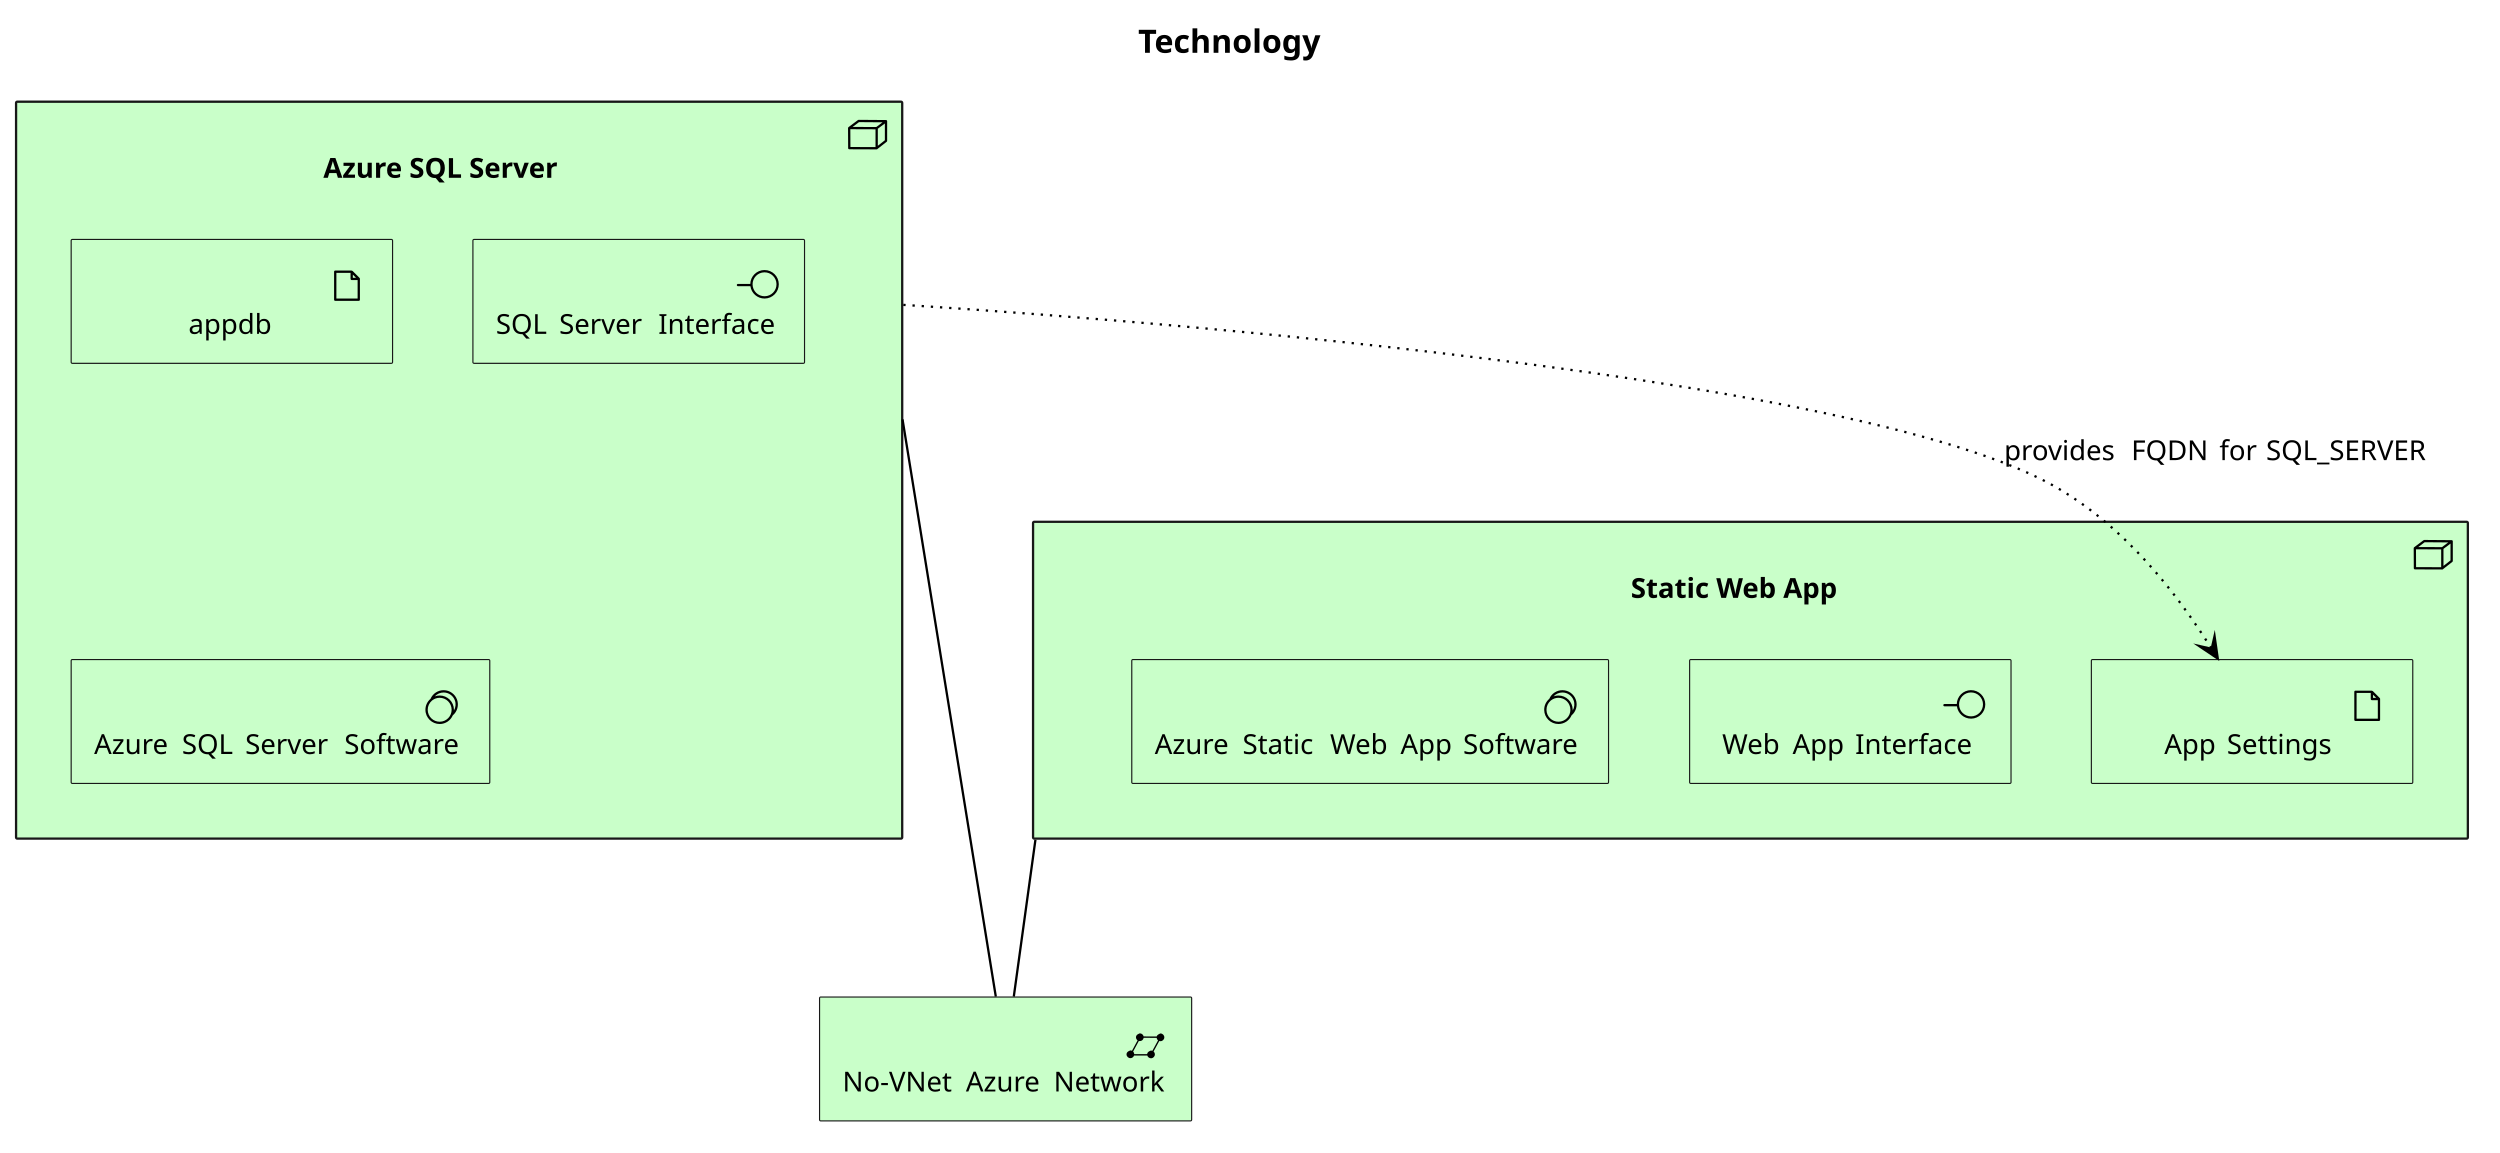
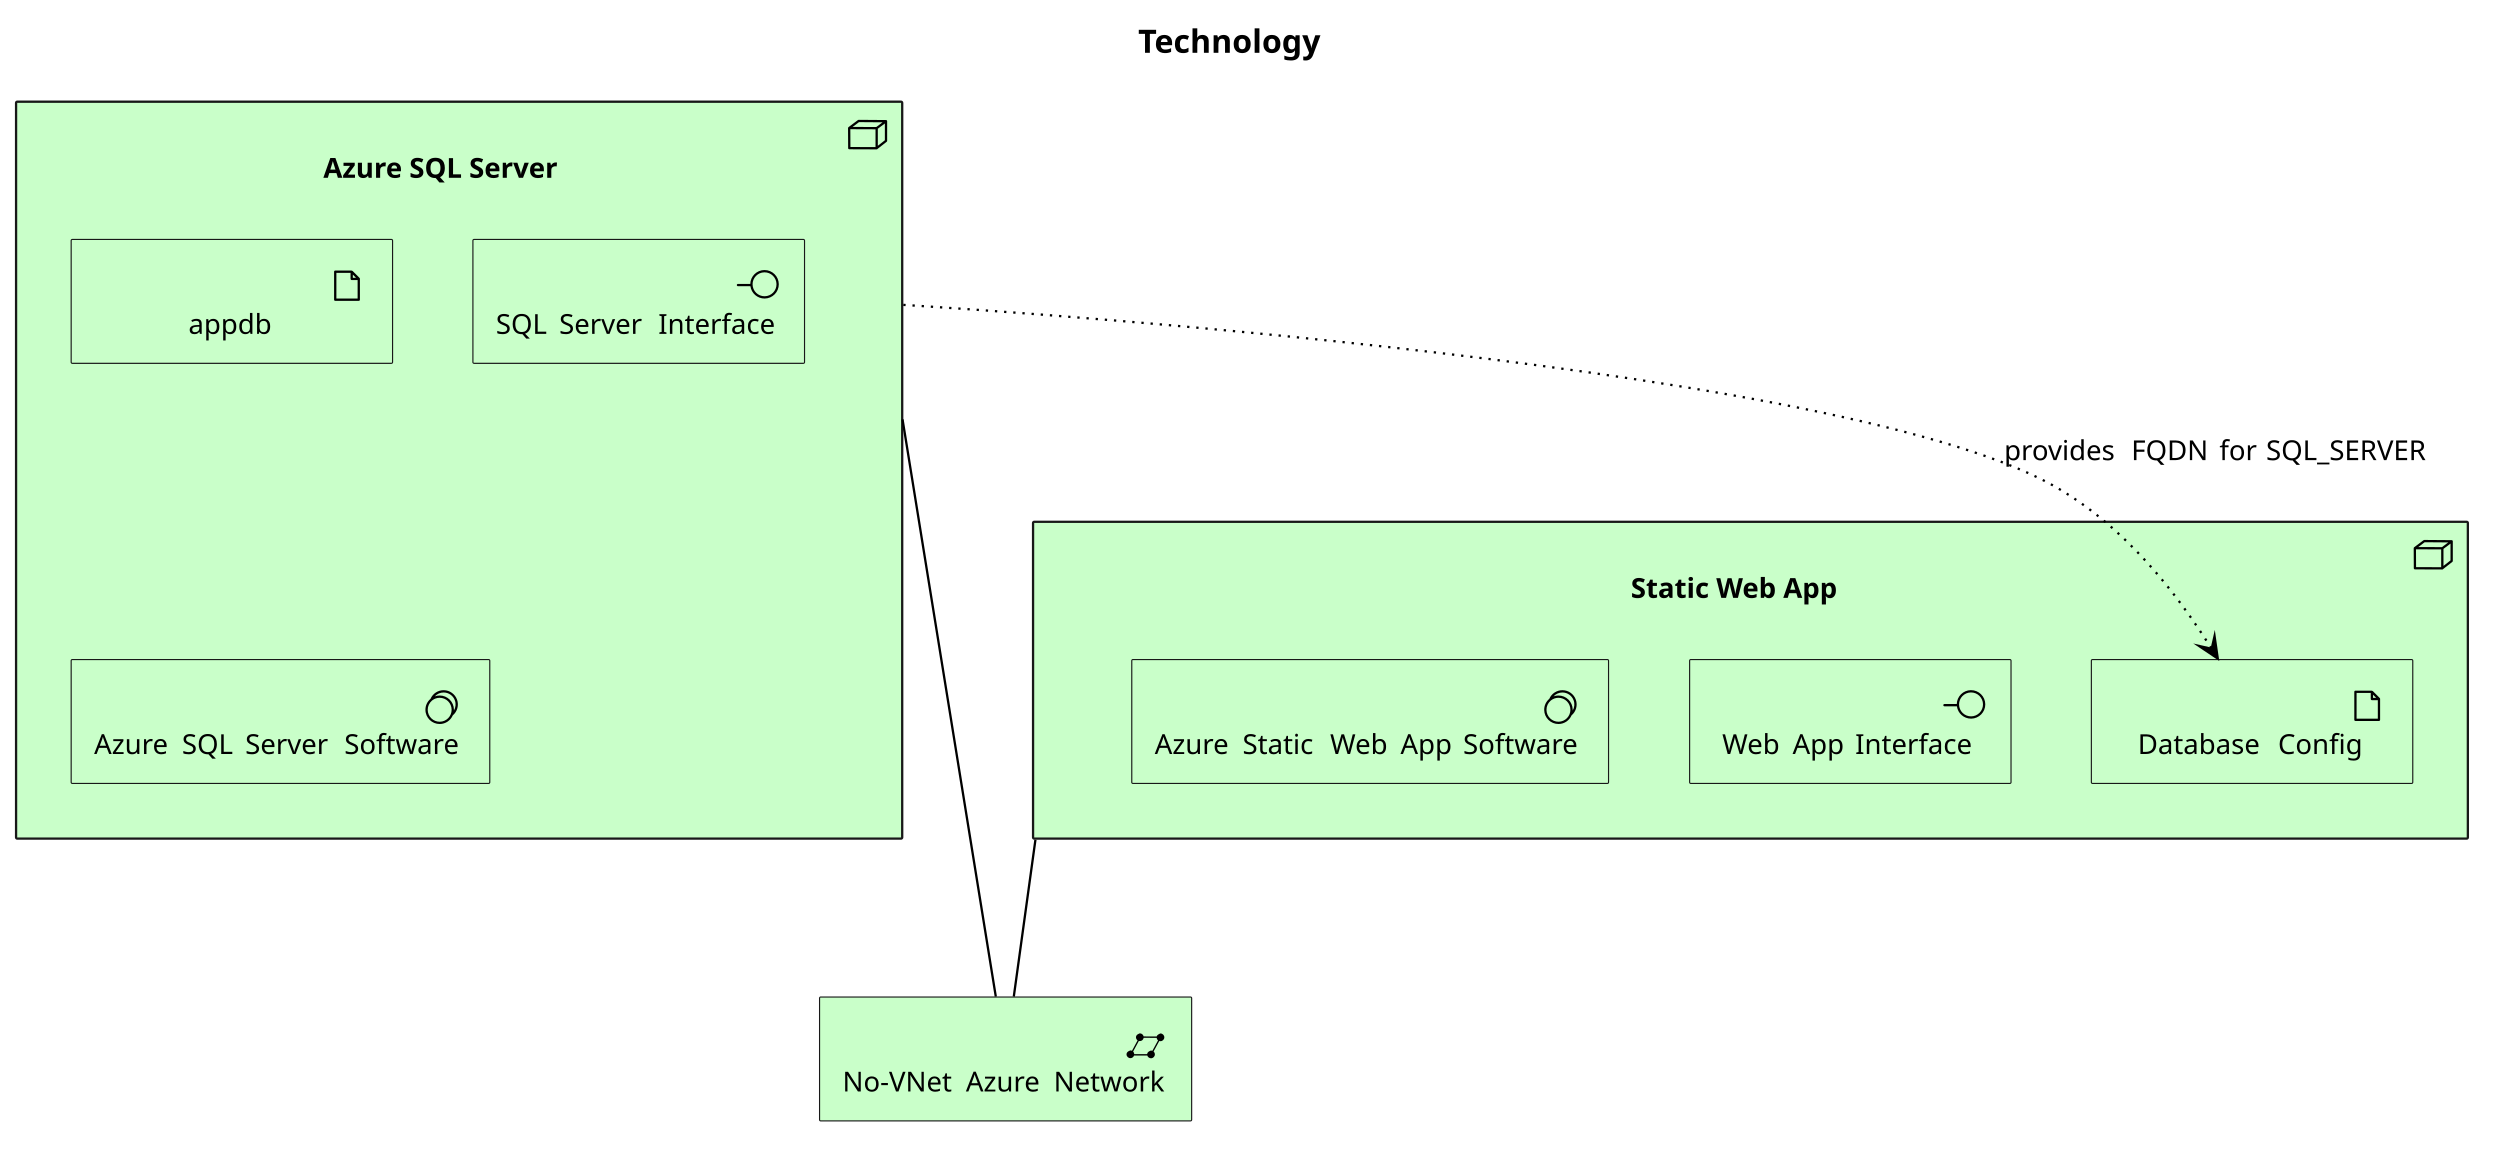
<svg xmlns="http://www.w3.org/2000/svg" version="1.1" data-diagram-type="DESCRIPTION" style="width:1089px;height:502px;background:#FFFFFF;" width="1089px" height="502px" viewBox="0 0 1089 502" zoomAndPan="magnify" preserveAspectRatio="none" contentStyleType="text/css">
  <defs />
  <g font-family="sans-serif" lengthAdjust="spacing">
    <g class="title" data-source-line="3">
      <text x="495.77" y="22.995" fill="#000" font-size="14" textLength="90.46" font-weight="700">Technology</text>
    </g>
    <g class="cluster" data-qualified-name="e_id3db5d26be8ff56" id="ent0001" data-source-line="203">
      <rect x="450" y="227.297" width="625" height="138" fill="#C9FFC9" style="stroke:#181818;stroke-width:1;" rx="0.5" ry="0.5" />
      <path d="M1056.023,235.197 A0.5,0.5 0 0 0 1055.719,235.296 L1051.618,238.371 L1051.603,238.382 L1051.604,238.383 A0.5,0.5 0 0 0 1051.402,238.785 L1051.449,247.533 A0.5,0.5 0 0 0 1051.947,248.029 L1063.874,248.076 A0.5,0.5 0 0 0 1064.31,247.824 L1068.253,244.744 A0.5,0.5 0 0 0 1068.445,244.349 L1068.445,235.789 A0.5,0.5 0 0 0 1067.948,235.288 M1056.183,236.197 L1066.457,236.277 L1063.713,238.329 L1053.396,238.288 M1067.445,236.788 L1067.445,244.105 L1064.377,246.504 L1064.377,239.079 M1052.404,239.284 L1063.376,239.328 L1063.376,247.074 L1052.446,247.031" fill="#000" />
      <text x="710.387" y="260.436" fill="#000" font-size="12" textLength="104.227" font-weight="700" font-family="Verdana">Static Web App</text>
    </g>
    <g class="cluster" data-qualified-name="e_idd447595fb73a5f" id="ent0005" data-source-line="203">
      <rect x="7" y="44.297" width="386" height="321" fill="#C9FFC9" style="stroke:#181818;stroke-width:1;" rx="0.5" ry="0.5" />
      <path d="M374.023,52.197 A0.5,0.5 0 0 0 373.719,52.296 L369.618,55.371 L369.603,55.382 L369.604,55.383 A0.5,0.5 0 0 0 369.402,55.785 L369.449,64.533 A0.5,0.5 0 0 0 369.947,65.029 L381.874,65.076 A0.5,0.5 0 0 0 382.31,64.824 L386.253,61.744 A0.5,0.5 0 0 0 386.445,61.349 L386.445,52.789 A0.5,0.5 0 0 0 385.948,52.288 M374.183,53.197 L384.457,53.277 L381.713,55.329 L371.396,55.288 M385.445,53.788 L385.445,61.105 L382.377,63.504 L382.377,56.079 M370.404,56.284 L381.376,56.328 L381.376,64.074 L370.446,64.031" fill="#000" />
      <text x="140.853" y="77.436" fill="#000" font-size="12" textLength="118.295" font-weight="700" font-family="Verdana">Azure SQL Server</text>
    </g>
    <g class="entity" data-qualified-name="e_id3db5d26be8ff56.e_id1ee4629338065d" id="ent0002" data-source-line="247">
      <rect x="911" y="287.297" width="140" height="53.969" fill="#C9FFC9" style="stroke:#181818;stroke-width:0.5;" rx="0.5" ry="0.5" />
      <path d="M1026.03,300.847 A0.5,0.5 0 0 0 1025.53,301.347 L1025.53,313.556 A0.5,0.5 0 0 0 1026.03,314.056 L1036.278,314.056 A0.5,0.5 0 0 0 1036.778,313.556 L1036.778,304.429 A0.5,0.5 0 0 0 1036.631,304.076 L1033.552,300.994 A0.5,0.5 0 0 0 1033.424,300.968 A0.5,0.5 0 0 0 1033.131,300.847 M1026.53,301.847 L1032.698,301.847 L1032.698,304.496 A0.5,0.5 0 0 0 1033.198,304.995 L1035.778,304.995 L1035.778,313.056 L1026.53,313.056 M1033.698,302.62 L1035.071,303.996 L1033.698,303.996" fill="#000" />
-       <text x="942.762" y="328.436" fill="#000" font-size="12" textLength="23.443" font-family="Verdana">App</text>
-       <text x="966.205" y="328.436" fill="#000" font-size="12" font-family="Verdana"> </text>
-       <text x="970.02" y="328.436" fill="#000" font-size="12" textLength="49.219" font-family="Verdana">Settings</text>
+       <text x="931.213" y="328.436" fill="#000" font-size="12" textLength="57.258" font-family="Verdana">Database</text>
+       <text x="988.471" y="328.436" fill="#000" font-size="12" font-family="Verdana"> </text>
+       <text x="992.285" y="328.436" fill="#000" font-size="12" textLength="38.502" font-family="Verdana">Config</text>
    </g>
    <g class="entity" data-qualified-name="e_id3db5d26be8ff56.e_id33cc192ee35e5b" id="ent0003" data-source-line="216">
      <rect x="736" y="287.297" width="140" height="53.969" fill="#C9FFC9" style="stroke:#181818;stroke-width:0.5;" rx="0.5" ry="0.5" />
      <path d="M858.495,300.627 C855.157,300.672 852.461,303.359 852.373,306.668 L847.001,306.668 A0.5,0.5 0 0 0 846.501,307.168 A0.5,0.5 0 0 0 847.001,307.668 L852.427,307.668 C852.838,310.727 855.481,313.079 858.643,313.047 C862.063,313.012 864.819,310.203 864.79,306.783 C864.761,303.364 861.957,300.604 858.538,300.627 A0.5,0.5 0 0 0 858.526,300.638 A0.5,0.5 0 0 0 858.495,300.627 M858.518,301.617 A0.5,0.5 0 0 0 858.544,301.627 C861.423,301.607 863.765,303.913 863.79,306.793 C863.814,309.673 861.513,312.018 858.633,312.047 C855.754,312.076 853.404,309.778 853.37,306.899 C853.335,304.019 855.629,301.666 858.508,301.627 A0.5,0.5 0 0 0 858.518,301.617" fill="#000" />
      <text x="750.169" y="328.436" fill="#000" font-size="12" textLength="26.865" font-family="Verdana">Web</text>
      <text x="777.034" y="328.436" fill="#000" font-size="12" font-family="Verdana"> </text>
      <text x="780.849" y="328.436" fill="#000" font-size="12" textLength="23.443" font-family="Verdana">App</text>
      <text x="804.292" y="328.436" fill="#000" font-size="12" font-family="Verdana"> </text>
      <text x="808.106" y="328.436" fill="#000" font-size="12" textLength="53.725" font-family="Verdana">Interface</text>
    </g>
    <g class="entity" data-qualified-name="e_id3db5d26be8ff56.e_id3b81282895f35e" id="ent0004" data-source-line="210">
      <rect x="493" y="287.297" width="207.682" height="53.969" fill="#C9FFC9" style="stroke:#181818;stroke-width:0.5;" rx="0.5" ry="0.5" />
      <path d="M680.672,300.647 C678.146,300.609 675.852,302.106 674.866,304.418 C673.491,305.574 672.625,307.313 672.648,309.245 C672.689,312.664 675.502,315.416 678.921,315.381 C681.454,315.355 683.622,313.808 684.564,311.618 A0.5,0.5 0 0 0 684.576,311.608 C686.558,309.94 687.297,307.212 686.428,304.772 C685.559,302.332 683.262,300.686 680.672,300.647 M680.656,301.647 C682.832,301.68 684.754,303.058 685.484,305.108 C686.015,306.597 685.834,308.209 685.057,309.517 C685.064,309.385 685.067,309.252 685.066,309.118 C685.037,305.698 682.234,302.938 678.814,302.961 A0.5,0.5 0 0 0 678.794,302.969 A0.5,0.5 0 0 0 678.773,302.961 C678.058,302.971 677.373,303.102 676.737,303.334 C677.722,302.259 679.138,301.624 680.656,301.647 M678.805,303.954 A0.5,0.5 0 0 0 678.822,303.962 C681.702,303.942 684.042,306.248 684.066,309.128 C684.091,312.007 681.79,314.352 678.91,314.382 C676.03,314.411 673.683,312.113 673.648,309.233 C673.629,307.645 674.318,306.217 675.424,305.249 A0.5,0.5 0 0 0 675.689,305.031 C676.548,304.374 677.619,303.978 678.787,303.962 A0.5,0.5 0 0 0 678.805,303.954" fill="#000" />
      <text x="503" y="328.436" fill="#000" font-size="12" textLength="34.43" font-family="Verdana">Azure</text>
      <text x="537.43" y="328.436" fill="#000" font-size="12" font-family="Verdana"> </text>
      <text x="541.244" y="328.436" fill="#000" font-size="12" textLength="34.313" font-family="Verdana">Static</text>
      <text x="575.557" y="328.436" fill="#000" font-size="12" font-family="Verdana"> </text>
      <text x="579.371" y="328.436" fill="#000" font-size="12" textLength="26.865" font-family="Verdana">Web</text>
      <text x="606.236" y="328.436" fill="#000" font-size="12" font-family="Verdana"> </text>
      <text x="610.051" y="328.436" fill="#000" font-size="12" textLength="23.443" font-family="Verdana">App</text>
      <text x="633.494" y="328.436" fill="#000" font-size="12" font-family="Verdana"> </text>
      <text x="637.309" y="328.436" fill="#000" font-size="12" textLength="53.373" font-family="Verdana">Software</text>
    </g>
    <g class="entity" data-qualified-name="e_idd447595fb73a5f.e_idf0ecd6fb3b8b5b" id="ent0006" data-source-line="247">
      <rect x="31" y="104.297" width="140" height="53.969" fill="#C9FFC9" style="stroke:#181818;stroke-width:0.5;" rx="0.5" ry="0.5" />
      <path d="M146.03,117.847 A0.5,0.5 0 0 0 145.53,118.347 L145.53,130.556 A0.5,0.5 0 0 0 146.03,131.056 L156.278,131.056 A0.5,0.5 0 0 0 156.778,130.556 L156.778,121.429 A0.5,0.5 0 0 0 156.631,121.076 L153.552,117.994 A0.5,0.5 0 0 0 153.424,117.968 A0.5,0.5 0 0 0 153.131,117.847 M146.53,118.847 L152.698,118.847 L152.698,121.496 A0.5,0.5 0 0 0 153.198,121.995 L155.778,121.995 L155.778,130.056 L146.53,130.056 M153.698,119.62 L155.071,120.996 L153.698,120.996" fill="#000" />
      <text x="82.089" y="145.436" fill="#000" font-size="12" textLength="37.822" font-family="Verdana">appdb</text>
    </g>
    <g class="entity" data-qualified-name="e_idd447595fb73a5f.e_id76a7034dd9ab53" id="ent0007" data-source-line="216">
      <rect x="206" y="104.297" width="144.453" height="53.969" fill="#C9FFC9" style="stroke:#181818;stroke-width:0.5;" rx="0.5" ry="0.5" />
      <path d="M332.948,117.627 C329.61,117.672 326.915,120.359 326.827,123.668 L321.454,123.668 A0.5,0.5 0 0 0 320.954,124.168 A0.5,0.5 0 0 0 321.454,124.668 L326.88,124.668 C327.291,127.727 329.934,130.079 333.096,130.047 C336.516,130.012 339.272,127.203 339.243,123.783 C339.214,120.364 336.411,117.604 332.991,117.627 A0.5,0.5 0 0 0 332.979,117.638 A0.5,0.5 0 0 0 332.948,117.627 M332.971,118.617 A0.5,0.5 0 0 0 332.997,118.627 C335.876,118.607 338.218,120.913 338.243,123.793 C338.267,126.673 335.966,129.018 333.087,129.047 C330.207,129.076 327.857,126.778 327.823,123.899 C327.788,121.019 330.082,118.666 332.961,118.627 A0.5,0.5 0 0 0 332.971,118.617" fill="#000" />
      <text x="216" y="145.436" fill="#000" font-size="12" textLength="23.748" font-family="Verdana">SQL</text>
      <text x="239.748" y="145.436" fill="#000" font-size="12" font-family="Verdana"> </text>
      <text x="243.563" y="145.436" fill="#000" font-size="12" textLength="39.352" font-family="Verdana">Server</text>
      <text x="282.914" y="145.436" fill="#000" font-size="12" font-family="Verdana"> </text>
      <text x="286.729" y="145.436" fill="#000" font-size="12" textLength="53.725" font-family="Verdana">Interface</text>
    </g>
    <g class="entity" data-qualified-name="e_idd447595fb73a5f.e_id30920e0c9a155d" id="ent0008" data-source-line="210">
      <rect x="31" y="287.297" width="182.346" height="53.969" fill="#C9FFC9" style="stroke:#181818;stroke-width:0.5;" rx="0.5" ry="0.5" />
      <path d="M193.336,300.647 C190.81,300.609 188.517,302.106 187.53,304.418 C186.156,305.574 185.289,307.313 185.313,309.245 C185.353,312.664 188.166,315.416 191.586,315.381 C194.118,315.355 196.286,313.808 197.228,311.618 A0.5,0.5 0 0 0 197.24,311.608 C199.222,309.94 199.961,307.212 199.092,304.772 C198.223,302.332 195.926,300.686 193.336,300.647 M193.32,301.647 C195.496,301.68 197.418,303.058 198.148,305.108 C198.679,306.597 198.498,308.209 197.721,309.517 C197.728,309.385 197.731,309.252 197.73,309.118 C197.701,305.698 194.898,302.938 191.478,302.961 A0.5,0.5 0 0 0 191.459,302.969 A0.5,0.5 0 0 0 191.437,302.961 C190.722,302.971 190.037,303.102 189.401,303.334 C190.387,302.259 191.802,301.624 193.32,301.647 M191.469,303.954 A0.5,0.5 0 0 0 191.486,303.962 C194.366,303.942 196.706,306.248 196.73,309.128 C196.755,312.007 194.454,314.352 191.574,314.382 C188.694,314.411 186.347,312.113 186.312,309.233 C186.293,307.645 186.983,306.217 188.088,305.249 A0.5,0.5 0 0 0 188.353,305.031 C189.212,304.374 190.283,303.978 191.451,303.962 A0.5,0.5 0 0 0 191.469,303.954" fill="#000" />
      <text x="41" y="328.436" fill="#000" font-size="12" textLength="34.43" font-family="Verdana">Azure</text>
      <text x="75.43" y="328.436" fill="#000" font-size="12" font-family="Verdana"> </text>
      <text x="79.244" y="328.436" fill="#000" font-size="12" textLength="23.748" font-family="Verdana">SQL</text>
      <text x="102.992" y="328.436" fill="#000" font-size="12" font-family="Verdana"> </text>
      <text x="106.807" y="328.436" fill="#000" font-size="12" textLength="39.352" font-family="Verdana">Server</text>
      <text x="146.158" y="328.436" fill="#000" font-size="12" font-family="Verdana"> </text>
      <text x="149.973" y="328.436" fill="#000" font-size="12" textLength="53.373" font-family="Verdana">Software</text>
    </g>
    <g class="entity" data-qualified-name="e_id5deb57760c7b5f" id="ent0009" data-source-line="222">
      <rect x="357" y="434.297" width="162.084" height="53.969" fill="#C9FFC9" style="stroke:#181818;stroke-width:0.5;" rx="0.5" ry="0.5" />
      <path d="M496.489,450.127 C496.363,450.129 496.283,450.239 496.165,450.267 A0.959,0.959 0 0 0 495.821,450.418 C495.262,450.701 494.817,451.174 494.825,451.834 C494.832,452.386 495.113,452.88 495.536,453.184 L493.09,457.718 C492.874,457.618 492.635,457.562 492.384,457.564 A0.959,0.959 0 0 0 492.376,457.568 A0.959,0.959 0 0 0 492.372,457.564 C492.229,457.566 492.137,457.688 492.005,457.724 A0.959,0.959 0 0 0 491.706,457.853 C491.147,458.136 490.7,458.611 490.708,459.271 C490.719,460.19 491.493,460.946 492.413,460.937 C493.145,460.93 493.775,460.439 493.997,459.775 L499.759,459.775 C499.97,460.475 500.632,460.992 501.393,460.984 C502.312,460.975 503.071,460.202 503.063,459.283 C503.059,458.791 502.837,458.346 502.49,458.038 L504.972,453.464 C505.142,453.521 505.322,453.55 505.509,453.548 C506.428,453.539 507.186,452.765 507.178,451.845 C507.17,450.926 506.399,450.167 505.479,450.173 A0.959,0.959 0 0 0 505.471,450.177 A0.959,0.959 0 0 0 505.468,450.173 C505.325,450.175 505.233,450.297 505.1,450.333 A0.959,0.959 0 0 0 504.802,450.463 C504.358,450.687 503.985,451.032 503.854,451.495 L498.161,451.465 C497.995,450.703 497.303,450.121 496.499,450.127 A0.959,0.959 0 0 0 496.493,450.129 A0.959,0.959 0 0 0 496.489,450.127 M498.179,452.066 L503.82,452.095 C503.882,452.53 504.115,452.914 504.446,453.178 L501.978,457.725 C501.787,457.65 501.58,457.61 501.364,457.611 A0.959,0.959 0 0 0 501.356,457.615 A0.959,0.959 0 0 0 501.352,457.611 C501.201,457.613 501.103,457.739 500.964,457.779 A0.959,0.959 0 0 0 500.686,457.9 C500.168,458.161 499.748,458.588 499.694,459.173 L494.081,459.173 C494.061,458.743 493.874,458.352 493.585,458.063 L496.078,453.443 C496.222,453.483 496.373,453.503 496.528,453.502 C497.358,453.494 498.056,452.864 498.179,452.066" fill="#000" />
      <text x="367" y="475.436" fill="#000" font-size="12" textLength="49.922" font-family="Verdana">No-VNet</text>
      <text x="416.922" y="475.436" fill="#000" font-size="12" font-family="Verdana"> </text>
      <text x="420.736" y="475.436" fill="#000" font-size="12" textLength="34.43" font-family="Verdana">Azure</text>
      <text x="455.166" y="475.436" fill="#000" font-size="12" font-family="Verdana"> </text>
      <text x="458.98" y="475.436" fill="#000" font-size="12" textLength="50.104" font-family="Verdana">Network</text>
    </g>
    <g class="link" data-entity-1="ent0005" data-entity-2="ent0002" id="lnk10" data-source-line="349" data-link-type="dependency">
      <path d="M393.484,132.805 C394.486,132.868 395.57,132.936 396.736,133.01 C399.068,133.158 401.723,133.329 404.68,133.524 C416.509,134.303 433.173,135.457 453.304,137.006 C493.564,140.103 547.688,144.776 604.713,151.168 C718.763,163.952 844.42,183.612 894,211.297 C925.7,228.997 948.41,258.773 963.4,282.633" style="stroke:#000;stroke-width:1;stroke-dasharray:1,3;" fill="none" id="e_idd447595fb73a5f-to-e_id1ee4629338065d" />
      <polygon points="966.06,286.867,964.659,277.118,963.4,282.633,957.885,281.374,966.06,286.867" fill="#000" style="stroke:#000;stroke-width:1;stroke-linejoin:miter;stroke-miterlimit:10;" />
      <text x="873" y="200.436" fill="#000" font-size="12" textLength="51.58" font-family="Verdana">provides</text>
      <text x="924.58" y="200.436" fill="#000" font-size="12" font-family="Verdana"> </text>
      <text x="928.395" y="200.436" fill="#000" font-size="12" textLength="34.564" font-family="Verdana">FQDN</text>
      <text x="962.959" y="200.436" fill="#000" font-size="12" font-family="Verdana"> </text>
      <text x="966.773" y="200.436" fill="#000" font-size="12" textLength="16.5" font-family="Verdana">for</text>
      <text x="983.273" y="200.436" fill="#000" font-size="12" font-family="Verdana"> </text>
      <text x="987.088" y="200.436" fill="#000" font-size="12" textLength="77.414" font-family="Verdana">SQL_SERVER</text>
    </g>
    <g class="link" data-entity-1="ent0001" data-entity-2="ent0009" id="lnk11" data-source-line="349" data-link-type="association">
      <path d="M451.038,365.787 C451.011,365.98 450.984,366.174 450.957,366.368 C450.904,366.756 450.85,367.144 450.796,367.534 C450.689,368.313 450.581,369.096 450.472,369.882 C450.039,373.024 449.599,376.215 449.155,379.427 C448.269,385.853 447.37,392.367 446.487,398.765 C444.721,411.561 443.02,423.889 441.61,434.107" style="stroke:#000;stroke-width:1;" fill="none" id="e_id3db5d26be8ff56-e_id5deb57760c7b5f" />
      <text x="449" y="401.436" fill="#000" font-size="12" font-family="Verdana"> </text>
    </g>
    <g class="link" data-entity-1="ent0005" data-entity-2="ent0009" id="lnk12" data-source-line="349" data-link-type="association">
      <path d="M393.143,182.693 C393.206,183.084 393.269,183.477 393.333,183.871 C393.588,185.448 393.847,187.052 394.11,188.681 C395.163,195.199 396.282,202.122 397.452,209.364 C399.793,223.846 402.338,239.602 404.976,255.926 C415.528,321.222 427.55,395.622 433.77,434.117" style="stroke:#000;stroke-width:1;" fill="none" id="e_idd447595fb73a5f-e_id5deb57760c7b5f" />
      <text x="427" y="318.936" fill="#000" font-size="12" font-family="Verdana"> </text>
    </g>
  </g>
</svg>
